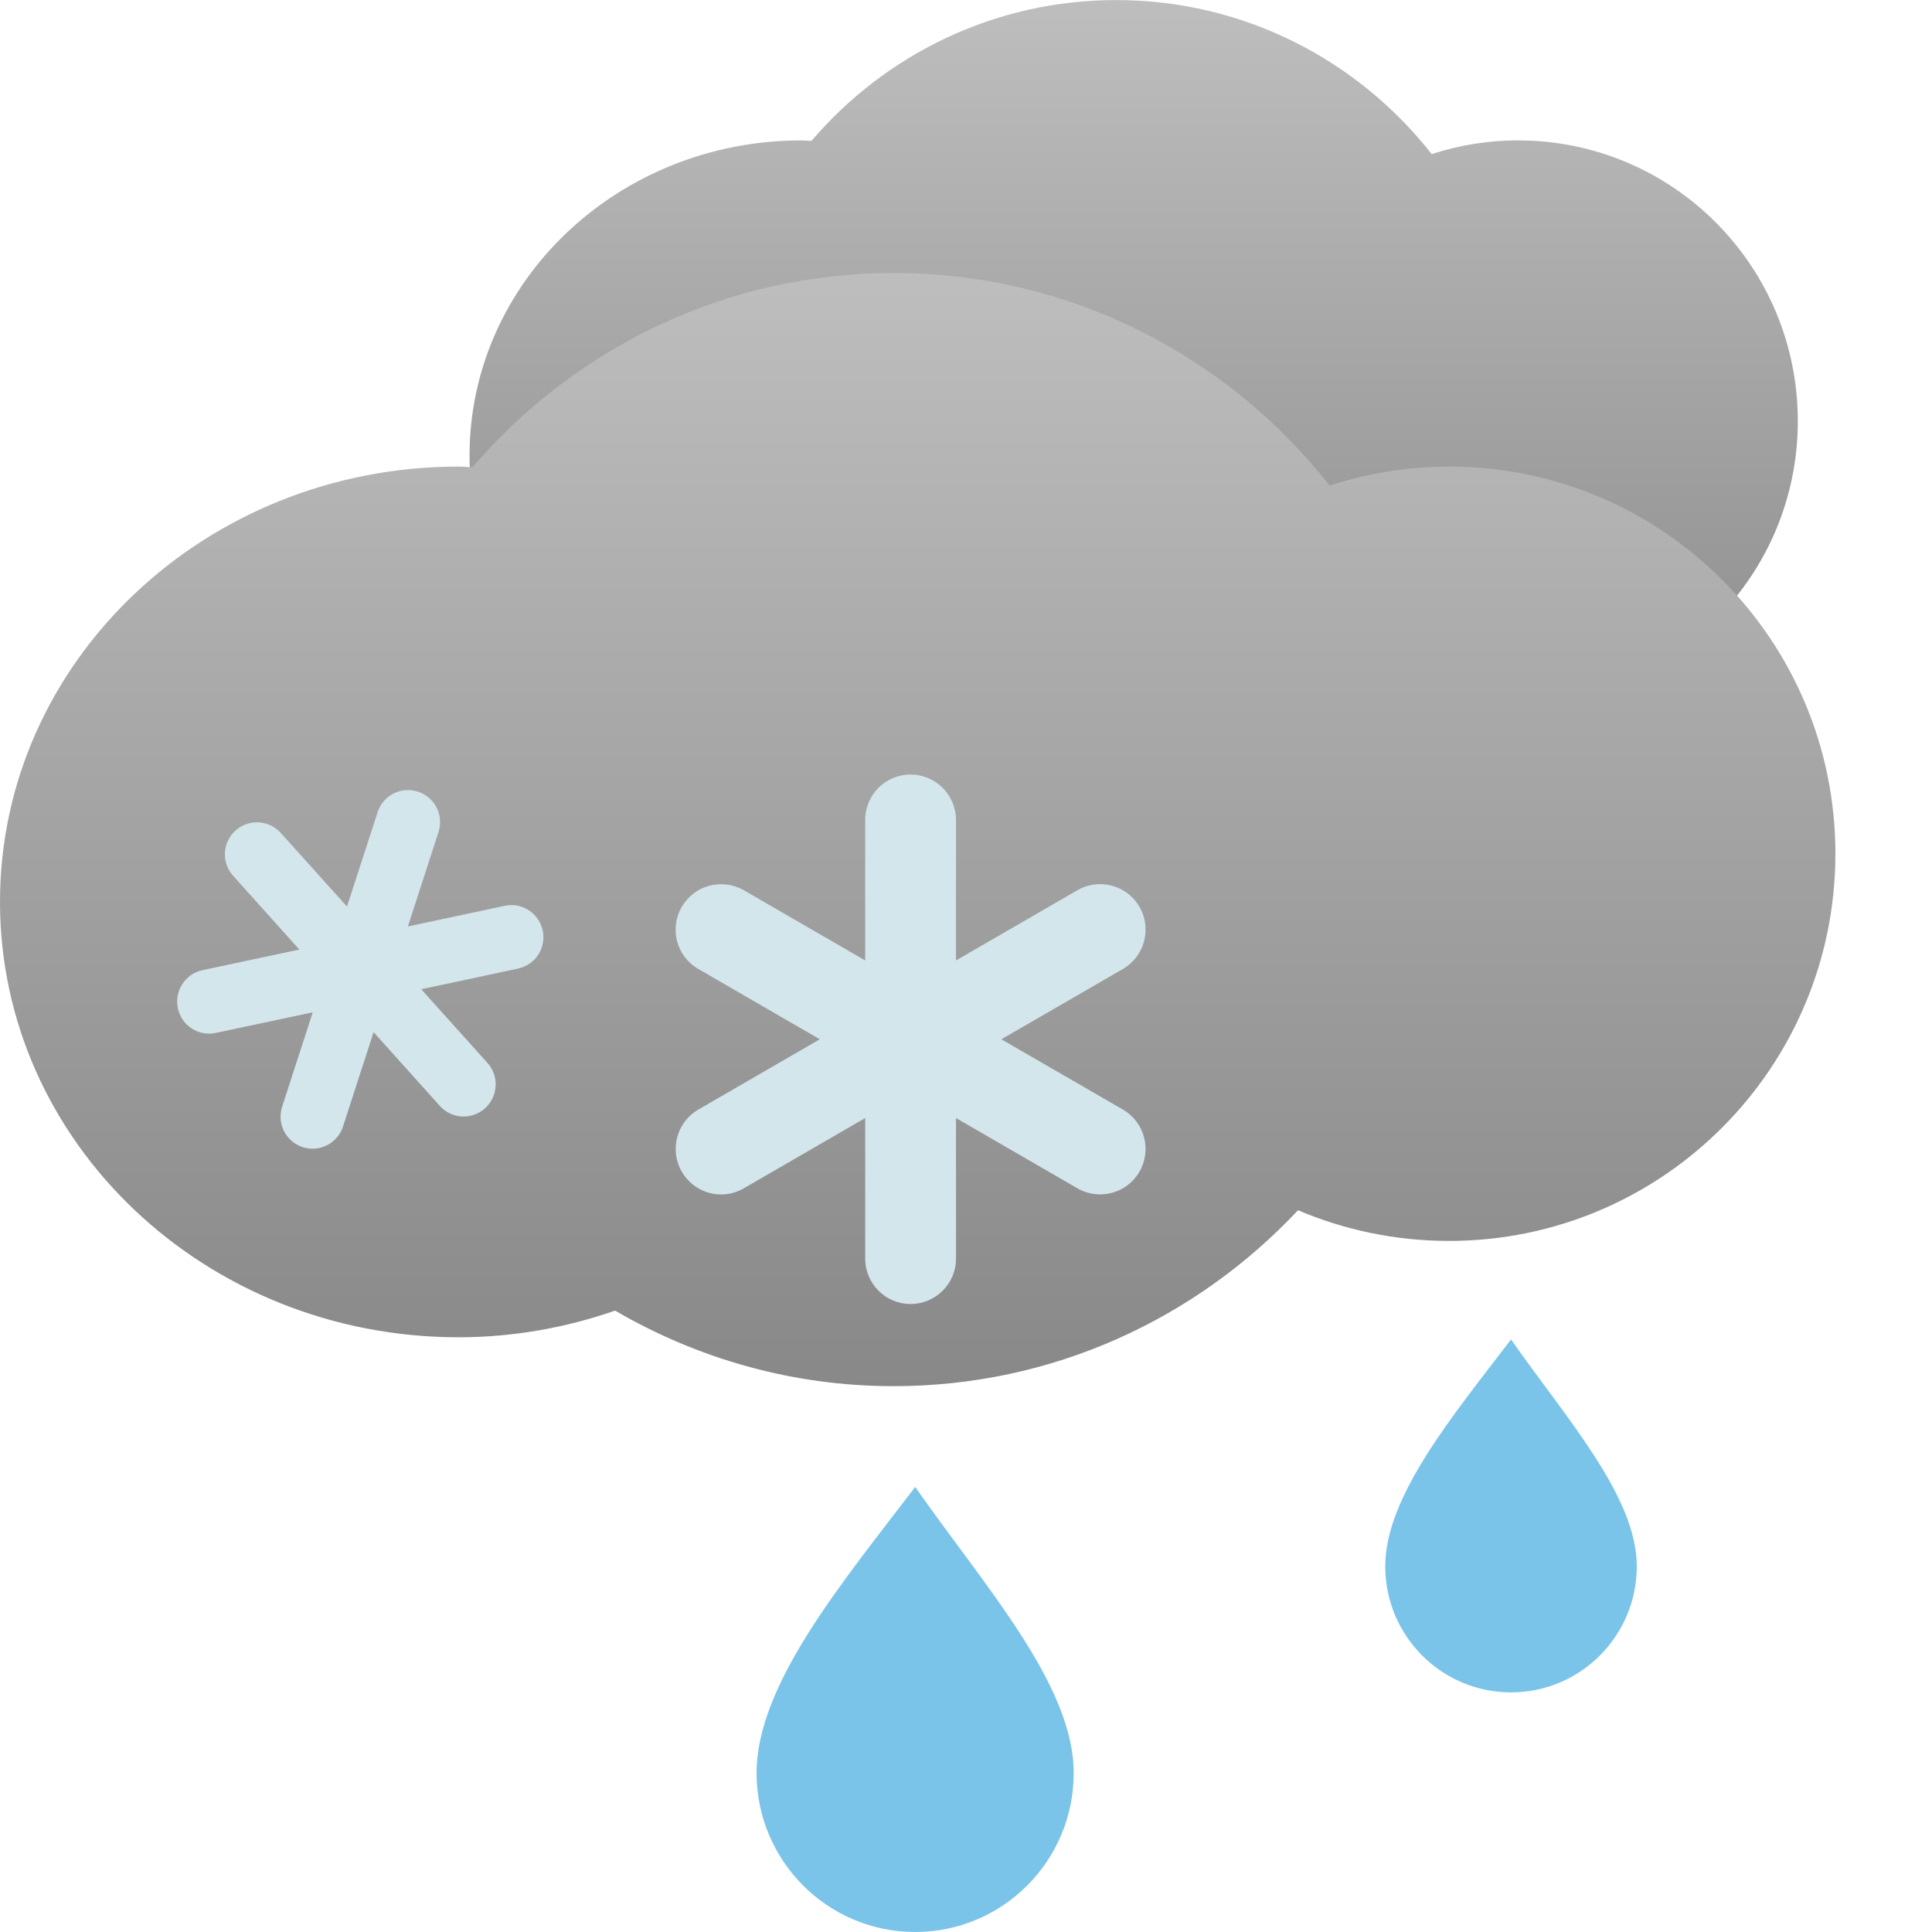
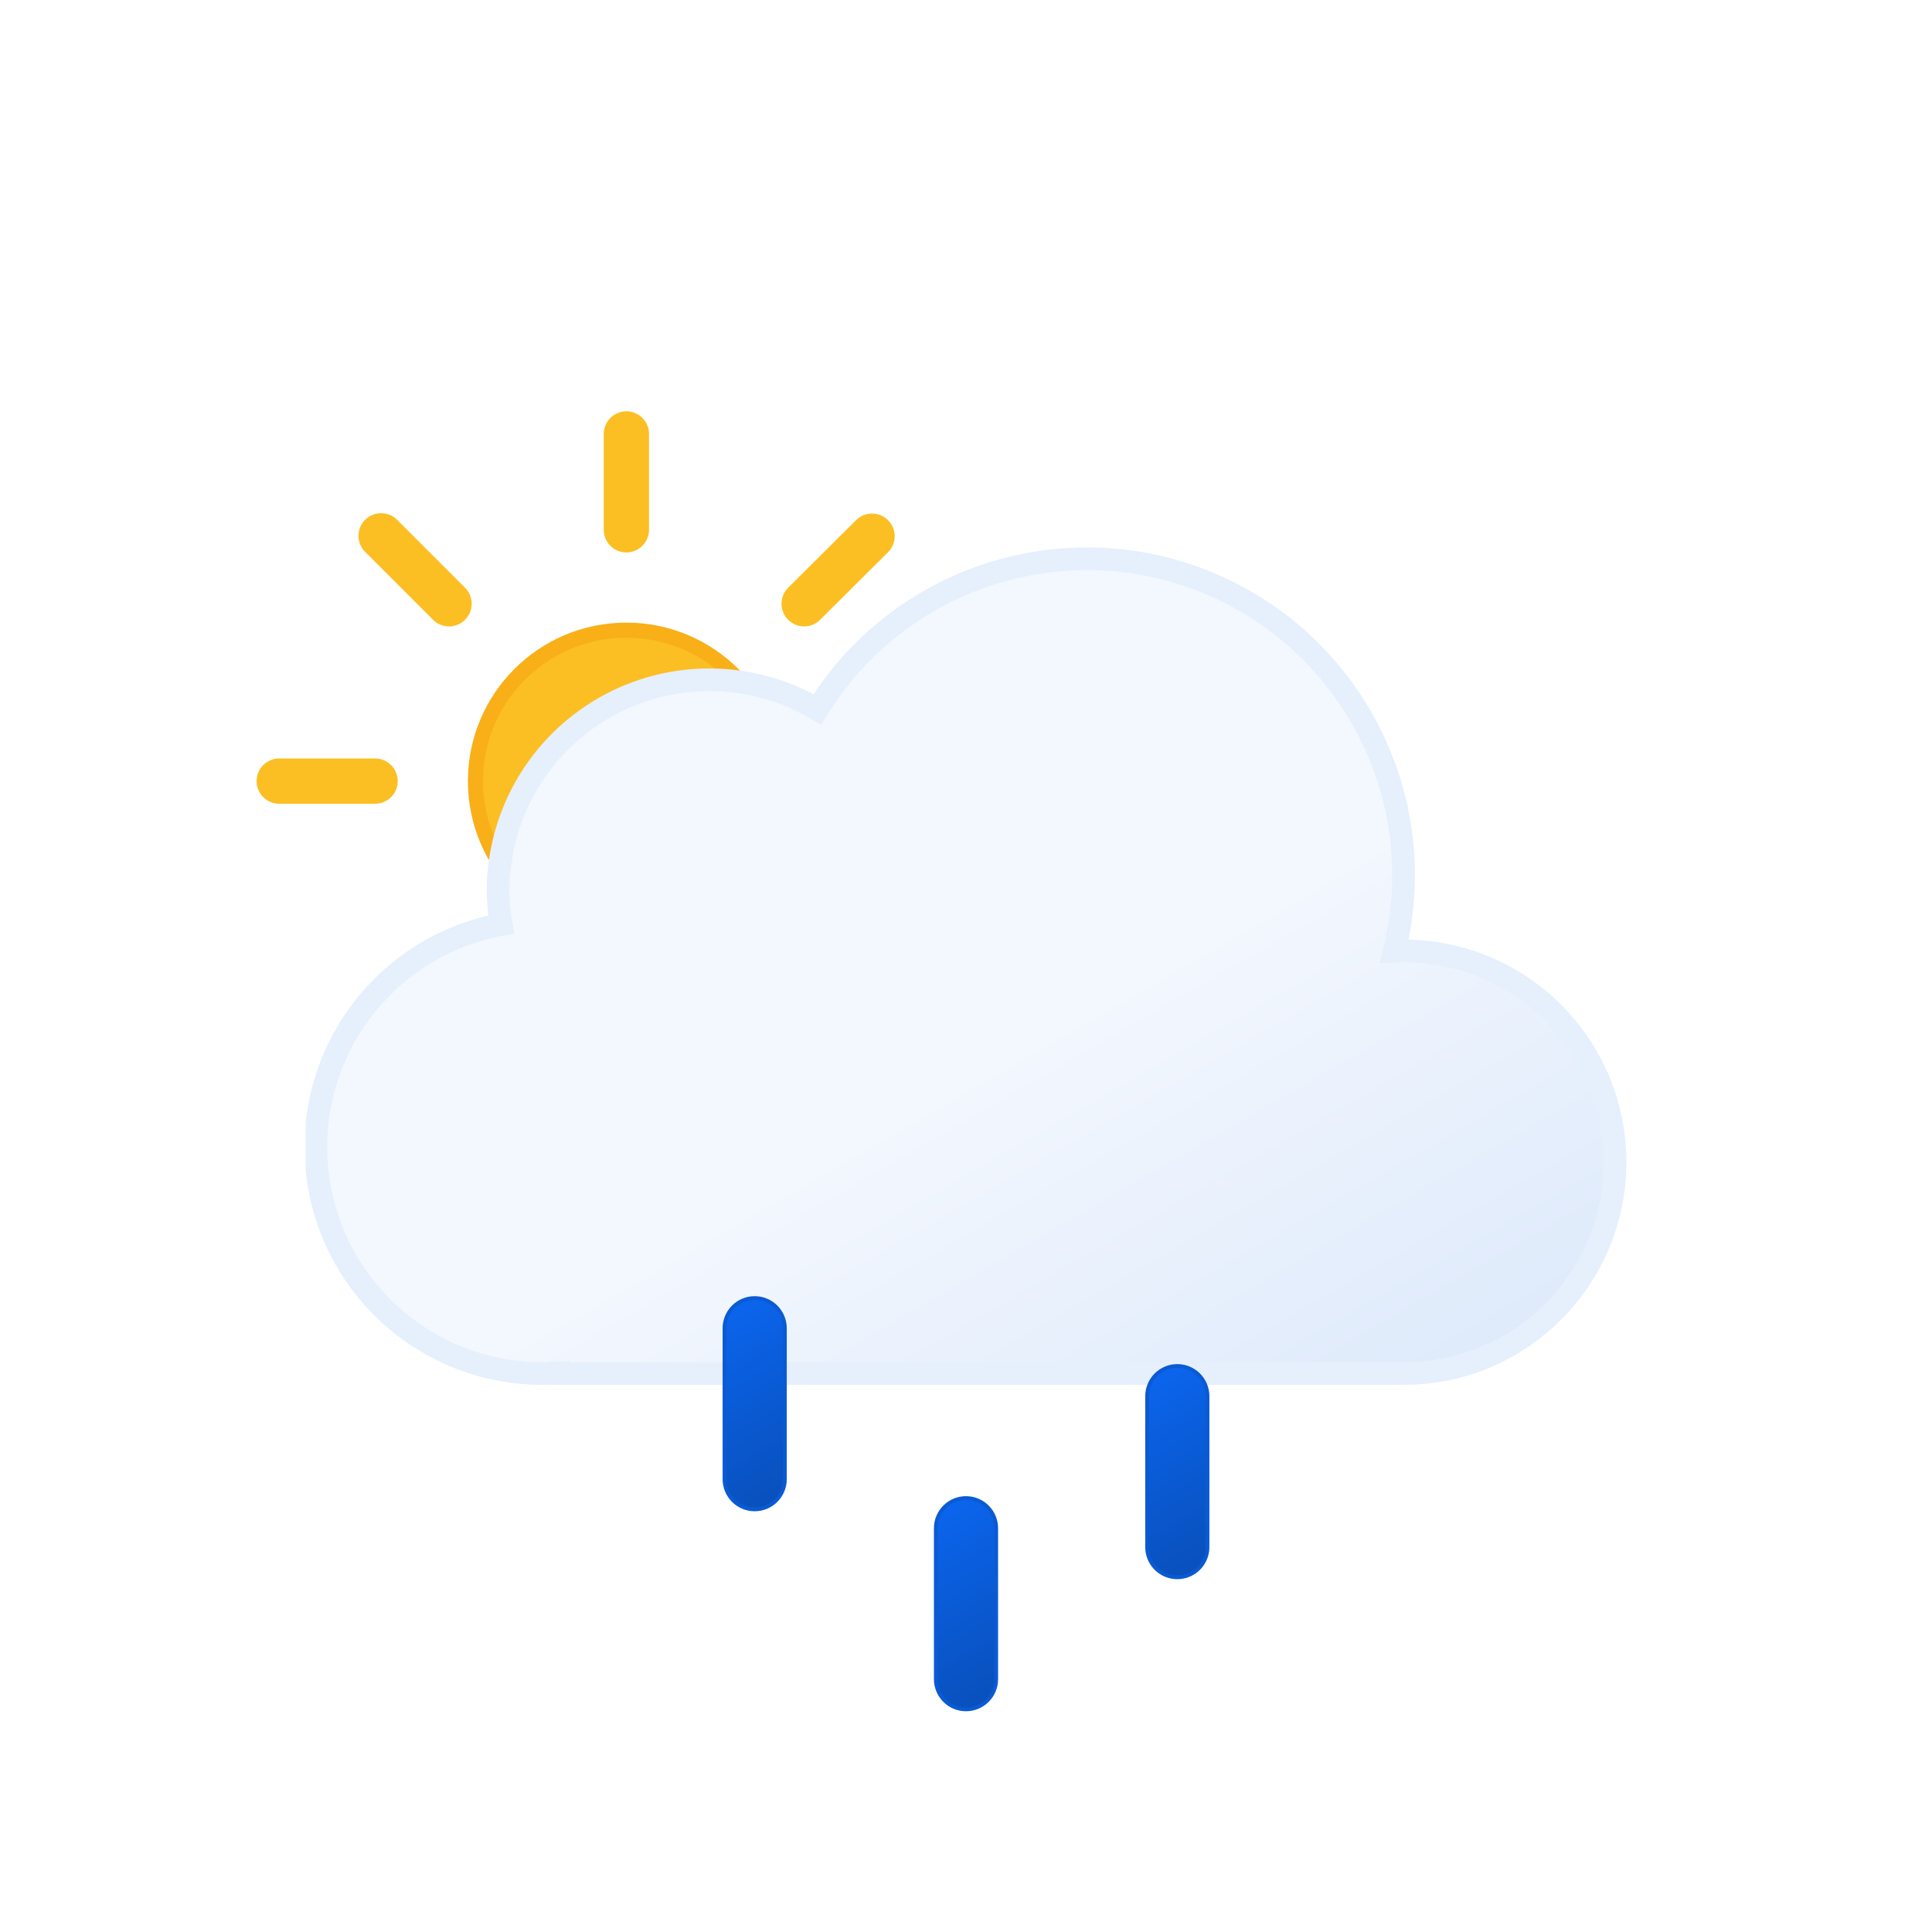
- <svg xmlns="http://www.w3.org/2000/svg" viewBox="0 0 40 40">
-   <linearGradient id="wolke-dunkel" gradientTransform="matrix(27.28 0 0 16.564 23010.72 -848.0467)" gradientUnits="userSpaceOnUse" x1="-842.641" x2="-842.641" y1="52.204" y2="51.196">
-     <stop offset="0" stop-color="#888" />
-     <stop offset="1" stop-color="#bebebe" />
-   </linearGradient>
-   <linearGradient id="wolke-dunkel-2" gradientUnits="userSpaceOnUse" x1="19.592" y1="39.742" x2="19.592" y2="38.742" gradientTransform="matrix(38 0 0 23.047 -725.5 -887.2656)">
-     <stop offset="0" style="stop-color:#888" />
-     <stop offset="1" style="stop-color:#bebebe" />
-   </linearGradient>
-   <path d="m31.43 2.906c-.626 0-1.224.102-1.788.284-1.523-1.939-3.881-3.189-6.533-3.189-2.524 0-4.785 1.133-6.309 2.916-.071-.002-.138-.01-.209-.01-3.795 0-6.87 2.922-6.87 6.529 0 3.607 3.075 6.531 6.87 6.531.825 0 1.613-.146 2.346-.399 1.228.717 2.648 1.133 4.172 1.133 2.391 0 4.541-1.018 6.061-2.64.694.298 1.458.462 2.262.462 3.2 0 5.79-2.6 5.79-5.807-.002-3.211-2.592-5.809-5.791-5.809z" fill="url(#wolke-dunkel)" />
-   <path d="m30 9.66c-.863 0-1.691.141-2.471.394-2.106-2.678-5.363-4.402-9.029-4.402-3.489 0-6.609 1.564-8.718 4.022-.097-.002-.191-.014-.288-.014-5.244 0-9.494 4.036-9.494 9.013 0 4.979 4.25 9.014 9.494 9.014 1.14 0 2.228-.201 3.241-.552 1.697.989 3.662 1.564 5.765 1.564 3.307 0 6.275-1.405 8.374-3.642.96.407 2.017.635 3.126.635 4.419 0 8-3.59 8-8.018 0-4.427-3.581-8.015-8-8.015z" fill="url(#wolke-dunkel-2)" />
-   <path d="m31.284 35.039c-1.438 0-2.604-1.169-2.604-2.611 0-1.439 1.385-3.1 2.604-4.696 1.155 1.647 2.604 3.257 2.604 4.696 0 1.442-1.166 2.611-2.604 2.611zm-12.336 4.961c-1.813 0-3.284-1.474-3.284-3.291 0-1.818 1.745-3.908 3.284-5.923 1.456 2.078 3.282 4.104 3.282 5.923 0 1.817-1.469 3.291-3.282 3.291z" fill="#7ac4e9" />
-   <path d="m23.248 20.062-2.516 1.455 2.516 1.455c.449.26.602.836.344 1.286-.26.45-.834.605-1.285.345l-2.514-1.455v2.91c0 .52-.422.94-.94.94-.52 0-.94-.421-.94-.94v-2.91l-2.514 1.455c-.45.263-1.025.105-1.284-.345-.259-.45-.106-1.026.344-1.286l2.514-1.455-2.514-1.455c-.452-.258-.605-.836-.344-1.285.259-.45.834-.604 1.284-.346l2.514 1.454v-2.907c-.002-.521.42-.943.94-.942.518 0 .94.421.94.942v2.907l2.514-1.454c.451-.261 1.025-.104 1.285.344.26.451.105 1.027-.344 1.287z" fill="#d3e6eb" />
-   <path d="m10.724 20.054-2.003.427 1.371 1.525c.246.273.223.693-.049.939-.273.246-.692.225-.937-.049l-1.371-1.526-.633 1.952c-.113.351-.487.541-.836.428-.348-.114-.539-.488-.424-.838l.633-1.953-2.005.426c-.359.079-.71-.15-.788-.51-.075-.361.154-.713.511-.789l2.005-.427-1.371-1.526c-.245-.272-.224-.693.049-.938.272-.244.691-.223.936.049l1.372 1.525.633-1.951c.113-.352.487-.541.835-.428.35.113.541.487.426.838l-.633 1.953 2.004-.427c.358-.078.71.153.787.511.077.36-.151.713-.512.788z" fill="#d3e6eb" />
+ <svg xmlns="http://www.w3.org/2000/svg" xmlns:xlink="http://www.w3.org/1999/xlink" viewBox="0 0 512 512">
+   <defs>
+     <linearGradient id="a" x1="99.5" x2="232.6" y1="30.7" y2="261.4" gradientUnits="userSpaceOnUse">
+       <stop offset="0" stop-color="#f3f7fe" />
+       <stop offset=".5" stop-color="#f3f7fe" />
+       <stop offset="1" stop-color="#deeafb" />
+     </linearGradient>
+     <linearGradient id="b" x1="1381.3" x2="1399.5" y1="-1144.7" y2="-1097.4" gradientTransform="rotate(-9 8002.567 8233.063)" gradientUnits="userSpaceOnUse">
+       <stop offset="0" stop-color="#0b65ed" />
+       <stop offset=".5" stop-color="#0a5ad4" />
+       <stop offset="1" stop-color="#0950bc" />
+     </linearGradient>
+     <linearGradient xlink:href="#b" id="c" x1="1428.4" x2="1446.6" y1="-1084.7" y2="-1037.4" gradientTransform="rotate(-9 8009.537 8233.037)" />
+     <linearGradient xlink:href="#b" id="d" x1="1489.3" x2="1507.5" y1="-1111.6" y2="-1064.3" gradientTransform="rotate(-9 8016.566 8233.078)" />
+     <linearGradient id="e" x1="78" x2="118" y1="63.4" y2="132.7" gradientUnits="userSpaceOnUse">
+       <stop offset="0" stop-color="#fbbf24" />
+       <stop offset=".5" stop-color="#fbbf24" />
+       <stop offset="1" stop-color="#f59e0b" />
+     </linearGradient>
+     <symbol id="g" viewBox="0 0 196 196">
+       <circle cx="98" cy="98" r="40" fill="url(#e)" stroke="#f8af18" stroke-miterlimit="10" stroke-width="4" />
+       <path fill="none" stroke="#fbbf24" stroke-linecap="round" stroke-miterlimit="10" stroke-width="12" d="M98 31.4V6m0 184v-25.4M145.1 51l18-17.9M33 163l18-17.9M51 51 33 33m130.1 130.1-18-18M6 98h25.4M190 98h-25.4" />
+     </symbol>
+     <symbol id="h" viewBox="0 0 350 222">
+       <path fill="url(#a)" stroke="#e6effc" stroke-miterlimit="10" stroke-width="6" d="m291 107-2.5.1A83.9 83.9 0 00135.6 43 56 56 0 0051 91a56.6 56.6 0 00.8 9A60 60 0 0063 219l4-.2v.2h224a56 56 0 000-112Z" />
+     </symbol>
+     <symbol id="f" viewBox="0 0 363 258">
+       <use xlink:href="#g" width="196" height="196" />
+       <use xlink:href="#h" width="350" height="222" transform="translate(13 36)" />
+     </symbol>
+     <symbol id="i" viewBox="0 0 129 110">
+       <path fill="url(#b)" stroke="#0a5ad4" stroke-miterlimit="10" d="M8.5 56.5a8 8 0 01-8-8v-40a8 8 0 0116 0v40a8 8 0 01-8 8Z" />
+       <path fill="url(#c)" stroke="#0a5ad4" stroke-miterlimit="10" d="M64.5 109.5a8 8 0 01-8-8v-40a8 8 0 0116 0v40a8 8 0 01-8 8Z" />
+       <path fill="url(#d)" stroke="#0a5ad4" stroke-miterlimit="10" d="M120.5 74.5a8 8 0 01-8-8v-40a8 8 0 0116 0v40a8 8 0 01-8 8Z" />
+     </symbol>
+   </defs>
+   <use xlink:href="#f" width="363" height="258" transform="translate(68 109)" />
+   <use xlink:href="#i" width="129" height="110" transform="translate(191.5 343.5)" />
</svg>
